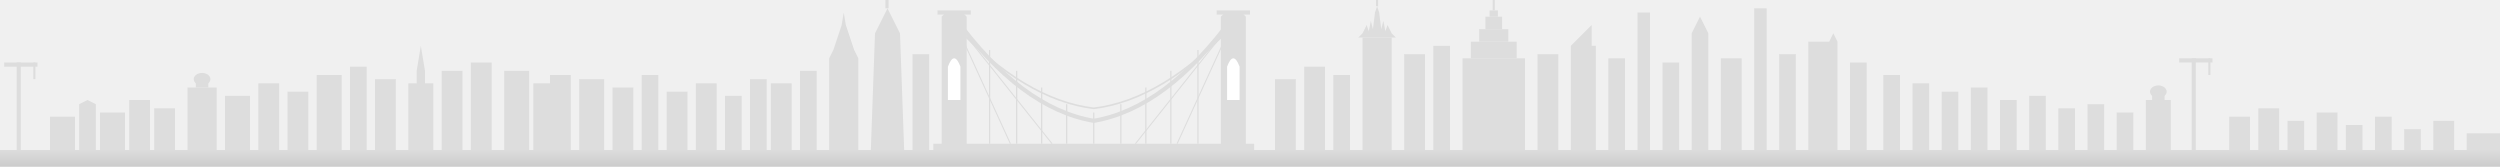
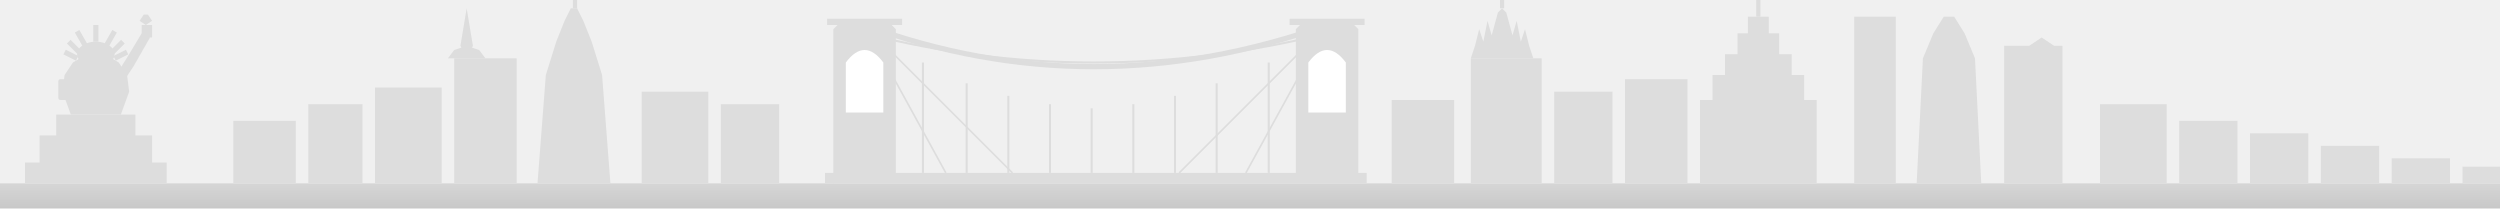
- <svg xmlns="http://www.w3.org/2000/svg" viewBox="0 0 1200 80" preserveAspectRatio="none">
+ <svg xmlns="http://www.w3.org/2000/svg" viewBox="0 0 1200 100" preserveAspectRatio="none">
  <defs>
-     <linearGradient id="base" x1="0" y1="0" x2="0" y2="1">
-       <stop offset="0%" stop-color="#ddd" />
-       <stop offset="100%" stop-color="#ccc" />
+     <linearGradient id="gnd" x1="0" y1="0" x2="0" y2="1">
+       <stop offset="0%" stop-color="#d6d6d6" />
+       <stop offset="100%" stop-color="#c8c8c8" />
    </linearGradient>
  </defs>
-   <rect x="0" y="72" width="1200" height="8" fill="url(#base)" />
-   <g fill="#ddd" stroke="none">
-     <rect x="8" y="30" width="2" height="42" />
-     <rect x="2" y="30" width="16" height="2" />
-     <rect x="16" y="30" width="1" height="8" />
-     <path d="M24,72 L24,56 L36,56 L36,72Z" />
-     <path d="M38,72 L38,50 L42,48 L46,50 L46,72Z" />
-     <path d="M48,72 L48,54 L60,54 L60,72Z" />
-     <path d="M62,72 L62,48 L72,48 L72,72Z" />
-     <path d="M74,72 L74,52 L84,52 L84,72Z" />
-     <path d="M90,72 L90,42 L104,42 L104,72Z" />
-     <ellipse cx="97" cy="38" rx="4" ry="3" />
-     <rect x="94" y="38" width="6" height="4" />
-     <path d="M108,72 L108,46 L120,46 L120,72Z" />
-     <path d="M124,72 L124,40 L134,40 L134,72Z" />
-     <path d="M138,72 L138,44 L148,44 L148,72Z" />
-     <path d="M152,72 L152,36 L164,36 L164,72Z" />
-     <path d="M168,72 L168,32 L176,32 L176,72Z" />
-     <path d="M180,72 L180,38 L190,38 L190,72Z" />
-     <path d="M196,72 L196,40 L200,40 L200,34 L202,22 L204,34 L204,40 L208,40 L208,72Z" />
-     <path d="M212,72 L212,34 L222,34 L222,72Z" />
-     <path d="M226,72 L226,30 L236,30 L236,72Z" />
-     <path d="M242,72 L242,34 L254,34 L254,72Z" />
-     <path d="M256,72 L256,40 L264,40 L264,72Z" />
-     <path d="M264,72 L264,36 L274,36 L274,72Z" />
-     <path d="M278,72 L278,38 L290,38 L290,72Z" />
-     <path d="M294,72 L294,42 L304,42 L304,72Z" />
-     <path d="M308,72 L308,36 L316,36 L316,72Z" />
-     <path d="M320,72 L320,44 L330,44 L330,72Z" />
-     <path d="M334,72 L334,40 L344,40 L344,72Z" />
-     <path d="M348,72 L348,46 L356,46 L356,72Z" />
-     <path d="M360,72 L360,38 L368,38 L368,72Z" />
-     <path d="M370,72 L370,40 L380,40 L380,72Z" />
-     <path d="M384,72 L384,34 L392,34 L392,72Z" />
-     <path d="M398,72 L398,28 L400,24 L402,18 L404,12 L405,6 L406,12 L408,18 L410,24 L412,28 L412,72Z" />
-     <path d="M418,72 L420,16 L424,8 L426,4 L428,8 L432,16 L434,72Z" />
-     <rect x="425" y="0" width="1.5" height="4" />
-     <path d="M438,72 L438,26 L446,26 L446,72Z" />
-     <path d="M452,72 L452,8 L454,6 L462,6 L464,8 L464,72Z" />
-     <rect x="450" y="5" width="16" height="2" />
-     <path d="M586,72 L586,8 L588,6 L596,6 L598,8 L598,72Z" />
-     <rect x="584" y="5" width="16" height="2" />
-     <rect x="448" y="69" width="154" height="3" />
+   <rect x="0" y="88" width="1200" height="12" fill="url(#gnd)" />
+   <g fill="#ddd">
+     <rect x="12" y="78" width="68" height="10" />
+     <rect x="19" y="65" width="54" height="14" />
+     <rect x="27" y="55" width="38" height="11" />
+     <path d="M34,55 L30,44 L31,36 L35,30 L40,27 L46,26 L52,27 L57,30 L61,36 L62,44 L58,55Z" />
+     <ellipse cx="46" cy="26" rx="9" ry="6" />
+     <line x1="46" y1="20" x2="46" y2="12" stroke="#ddd" stroke-width="2.5" />
+     <line x1="41" y1="22" x2="37" y2="15" stroke="#ddd" stroke-width="2.5" />
+     <line x1="51" y1="22" x2="55" y2="15" stroke="#ddd" stroke-width="2.5" />
+     <line x1="38" y1="25" x2="33" y2="20" stroke="#ddd" stroke-width="2.5" />
+     <line x1="54" y1="25" x2="59" y2="20" stroke="#ddd" stroke-width="2.5" />
+     <line x1="37" y1="28" x2="31" y2="25" stroke="#ddd" stroke-width="2.5" />
+     <line x1="55" y1="28" x2="61" y2="25" stroke="#ddd" stroke-width="2.5" />
+     <path d="M57,34 L62,26 L68,16 L72,18 L68,25 L64,32 L60,38Z" />
+     <rect x="68" y="12" width="5" height="6" />
+     <path d="M67,10 L70,12 L73,10 L71,7 L69,7Z" />
+     <rect x="28" y="38" width="7" height="10" rx="1" />
  </g>
-   <path d="M455,48 L455,32 Q458,24 461,32 L461,48Z" fill="white" />
-   <path d="M589,48 L589,32 Q592,24 595,32 L595,48Z" fill="white" />
+   <g fill="#ddd">
+     <rect x="112" y="58" width="30" height="30" />
+     <rect x="148" y="50" width="26" height="38" />
+     <rect x="180" y="42" width="32" height="46" />
+   </g>
+   <g fill="#ddd">
+     <rect x="218" y="28" width="30" height="60" />
+     <path d="M224,28 L221,22 L222,16 L223,10 L224,4 L225,10 L226,16 L227,22 L224,28Z" />
+     <path d="M215,28 L218,24 L224,22 L230,24 L233,28Z" />
+   </g>
+   <g fill="#ddd">
+     <path d="M258,88 L262,36 L267,20 L271,10 L274,4 L277,4 L280,10 L284,20 L289,36 L293,88Z" />
+     <rect x="275" y="0" width="2" height="4" />
+   </g>
+   <g fill="#ddd">
+     <rect x="308" y="44" width="32" height="44" />
+     <rect x="346" y="50" width="28" height="38" />
+   </g>
+   <g fill="#ddd">
+     <path d="M400,88 L400,14 L404,10 L415,10 L426,10 L430,14 L430,88Z" />
+     <rect x="397" y="9" width="36" height="3" />
+     <path d="M622,88 L622,14 L626,10 L637,10 L648,10 L652,14 L652,88Z" />
+     <rect x="619" y="9" width="36" height="3" />
+     <rect x="396" y="83" width="260" height="5" />
+   </g>
+   <path d="M406,54 L406,30 Q415,18 424,30 L424,54Z" fill="white" />
+   <path d="M628,54 L628,30 Q637,18 646,30 L646,54Z" fill="white" />
  <g fill="none" stroke="#ddd">
-     <path d="M458,8 Q490,52 525,58 Q560,52 592,8" stroke-width="2" />
-     <path d="M458,12 Q492,48 525,52 Q558,48 592,12" stroke-width="0.8" />
-     <line x1="475" y1="24" x2="475" y2="69" stroke-width="0.6" />
-     <line x1="488" y1="34" x2="488" y2="69" stroke-width="0.6" />
-     <line x1="500" y1="42" x2="500" y2="69" stroke-width="0.6" />
-     <line x1="512" y1="50" x2="512" y2="69" stroke-width="0.6" />
-     <line x1="525" y1="54" x2="525" y2="69" stroke-width="0.6" />
-     <line x1="538" y1="50" x2="538" y2="69" stroke-width="0.6" />
-     <line x1="550" y1="42" x2="550" y2="69" stroke-width="0.6" />
-     <line x1="562" y1="34" x2="562" y2="69" stroke-width="0.6" />
-     <line x1="575" y1="24" x2="575" y2="69" stroke-width="0.6" />
-     <line x1="458" y1="10" x2="485" y2="69" stroke-width="0.5" />
-     <line x1="458" y1="10" x2="505" y2="69" stroke-width="0.5" />
-     <line x1="592" y1="10" x2="565" y2="69" stroke-width="0.5" />
-     <line x1="592" y1="10" x2="545" y2="69" stroke-width="0.5" />
+     <path d="M415,12 Q524,52 637,12" stroke-width="2.5" />
+     <path d="M415,16 Q524,44 637,16" stroke-width="1" />
+     <line x1="443" y1="30" x2="443" y2="83" stroke-width="1" />
+     <line x1="464" y1="40" x2="464" y2="83" stroke-width="1" />
+     <line x1="484" y1="46" x2="484" y2="83" stroke-width="1" />
+     <line x1="504" y1="50" x2="504" y2="83" stroke-width="1" />
+     <line x1="524" y1="52" x2="524" y2="83" stroke-width="1" />
+     <line x1="544" y1="50" x2="544" y2="83" stroke-width="1" />
+     <line x1="564" y1="46" x2="564" y2="83" stroke-width="1" />
+     <line x1="584" y1="40" x2="584" y2="83" stroke-width="1" />
+     <line x1="609" y1="30" x2="609" y2="83" stroke-width="1" />
+     <line x1="415" y1="12" x2="454" y2="83" stroke-width="0.8" />
+     <line x1="415" y1="12" x2="486" y2="83" stroke-width="0.8" />
+     <line x1="637" y1="12" x2="598" y2="83" stroke-width="0.8" />
+     <line x1="637" y1="12" x2="566" y2="83" stroke-width="0.8" />
  </g>
-   <g fill="#ddd" stroke="none">
-     <path d="M612,72 L612,38 L622,38 L622,72Z" />
-     <path d="M626,72 L626,32 L636,32 L636,72Z" />
-     <path d="M640,72 L640,36 L648,36 L648,72Z" />
-     <path d="M654,72 L654,18 L668,18 L668,72Z" />
-     <path d="M652,18 L654,16 L656,12 L657,15 L658,10 L659,14 L660,6 L661,3 L662,6 L663,14 L664,10 L665,15 L666,12 L668,16 L670,18Z" />
-     <rect x="660.5" y="0" width="1" height="3" />
-     <path d="M674,72 L674,26 L684,26 L684,72Z" />
-     <path d="M688,72 L688,22 L696,22 L696,72Z" />
-     <path d="M702,72 L702,28 L732,28 L732,72Z" />
-     <path d="M706,28 L706,20 L728,20 L728,28Z" />
-     <path d="M710,20 L710,14 L724,14 L724,20Z" />
-     <path d="M713,14 L713,8 L721,8 L721,14Z" />
-     <path d="M715,8 L715,5 L719,5 L719,8Z" />
-     <rect x="716.5" y="0" width="1" height="5" />
-     <path d="M738,72 L738,26 L748,26 L748,72Z" />
-     <path d="M754,72 L754,22 L764,12 L764,22 L766,22 L766,72Z" />
-     <path d="M772,72 L772,28 L780,28 L780,72Z" />
-     <path d="M786,72 L786,6 L792,6 L792,72Z" />
-     <path d="M798,72 L798,30 L806,30 L806,72Z" />
-     <path d="M812,72 L812,16 L814,12 L816,8 L818,12 L820,16 L820,72Z" />
-     <path d="M826,72 L826,28 L836,28 L836,72Z" />
-     <path d="M842,72 L842,4 L848,4 L848,72Z" />
-     <path d="M854,72 L854,26 L862,26 L862,72Z" />
-     <path d="M868,72 L868,20 L878,20 L880,16 L882,20 L882,72Z" />
-     <path d="M888,72 L888,30 L896,30 L896,72Z" />
-     <path d="M904,72 L904,36 L912,36 L912,72Z" />
-     <path d="M918,72 L918,40 L926,40 L926,72Z" />
-     <path d="M932,72 L932,44 L940,44 L940,72Z" />
-     <path d="M946,72 L946,42 L954,42 L954,72Z" />
-     <path d="M960,72 L960,48 L968,48 L968,72Z" />
-     <path d="M974,72 L974,46 L982,46 L982,72Z" />
-     <path d="M988,72 L988,52 L996,52 L996,72Z" />
-     <path d="M1002,72 L1002,50 L1010,50 L1010,72Z" />
-     <path d="M1016,72 L1016,54 L1024,54 L1024,72Z" />
-     <path d="M1030,72 L1030,48 L1042,48 L1042,72Z" />
-     <ellipse cx="1036" cy="44" rx="4" ry="3" />
-     <rect x="1033" y="44" width="6" height="4" />
-     <rect x="1052" y="28" width="2" height="44" />
-     <rect x="1046" y="28" width="16" height="2" />
-     <rect x="1060" y="28" width="1" height="8" />
-     <path d="M1070,72 L1070,56 L1080,56 L1080,72Z" />
-     <path d="M1084,72 L1084,52 L1094,52 L1094,72Z" />
-     <path d="M1098,72 L1098,58 L1106,58 L1106,72Z" />
-     <path d="M1112,72 L1112,54 L1122,54 L1122,72Z" />
-     <path d="M1126,72 L1126,60 L1134,60 L1134,72Z" />
-     <path d="M1140,72 L1140,56 L1148,56 L1148,72Z" />
-     <path d="M1154,72 L1154,62 L1162,62 L1162,72Z" />
-     <path d="M1168,72 L1168,58 L1178,58 L1178,72Z" />
-     <path d="M1184,72 L1184,64 L1200,64 L1200,72Z" />
+   <g fill="#ddd">
+     <rect x="668" y="48" width="30" height="40" />
+   </g>
+   <g fill="#ddd">
+     <rect x="706" y="28" width="34" height="60" />
+     <path d="M706,28 L708,22 L710,14 L712,20 L714,10 L716,17 L719,6 L721,4 L723,6 L726,17 L728,10 L730,20 L732,14 L734,22 L736,28Z" />
+     <rect x="720" y="0" width="2" height="4" />
+   </g>
+   <g fill="#ddd">
+     <rect x="746" y="44" width="28" height="44" />
+     <rect x="780" y="38" width="30" height="50" />
+   </g>
+   <g fill="#ddd">
+     <rect x="816" y="48" width="56" height="40" />
+     <rect x="822" y="36" width="44" height="13" />
+     <rect x="828" y="26" width="32" height="11" />
+     <rect x="834" y="16" width="20" height="11" />
+     <rect x="839" y="8" width="10" height="9" />
+     <rect x="843" y="0" width="2" height="8" />
+   </g>
+   <g fill="#ddd">
+     <rect x="890" y="8" width="20" height="80" />
+   </g>
+   <g fill="#ddd">
+     <path d="M920,88 L923,28 L928,16 L933,8 L938,8 L943,16 L948,28 L951,88Z" />
+   </g>
+   <g fill="#ddd">
+     <path d="M962,88 L962,22 L974,22 L980,18 L986,22 L990,22 L990,88Z" />
+   </g>
+   <g fill="#ddd">
+     <rect x="1008" y="50" width="32" height="38" />
+     <rect x="1046" y="58" width="28" height="30" />
+     <rect x="1080" y="64" width="28" height="24" />
+     <rect x="1114" y="70" width="28" height="18" />
+     <rect x="1148" y="76" width="28" height="12" />
+     <rect x="1182" y="80" width="18" height="8" />
  </g>
</svg>
